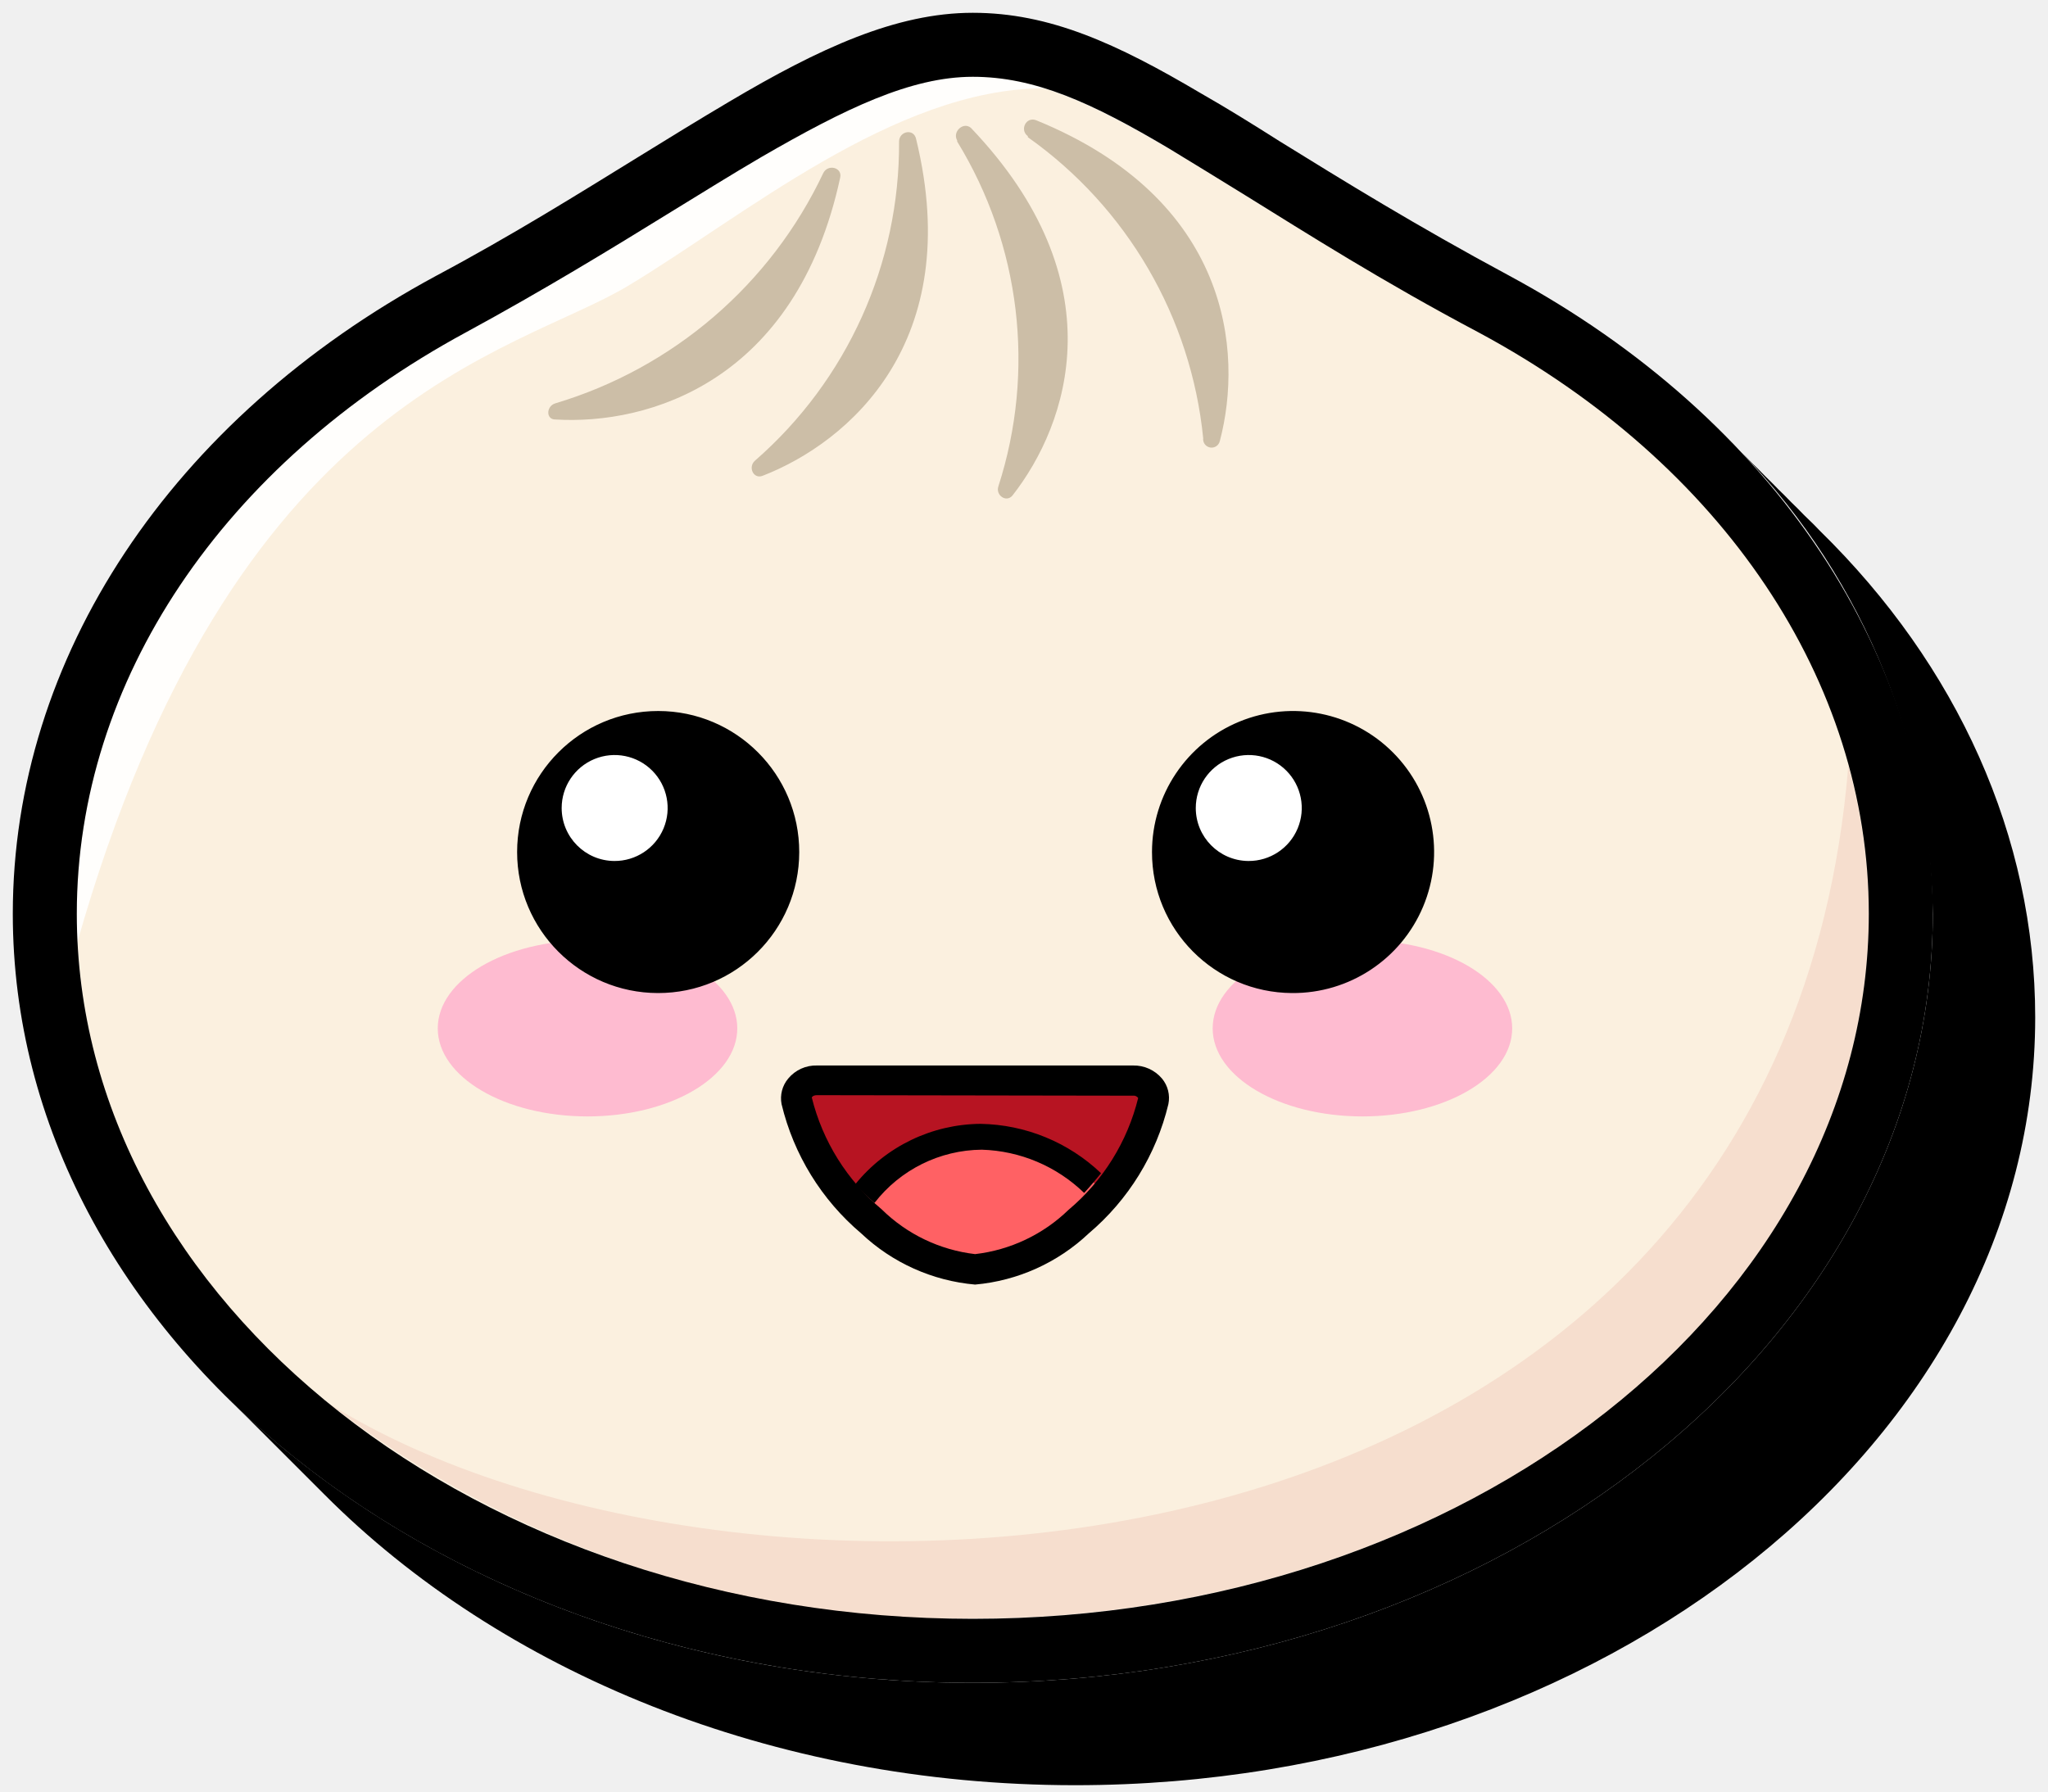
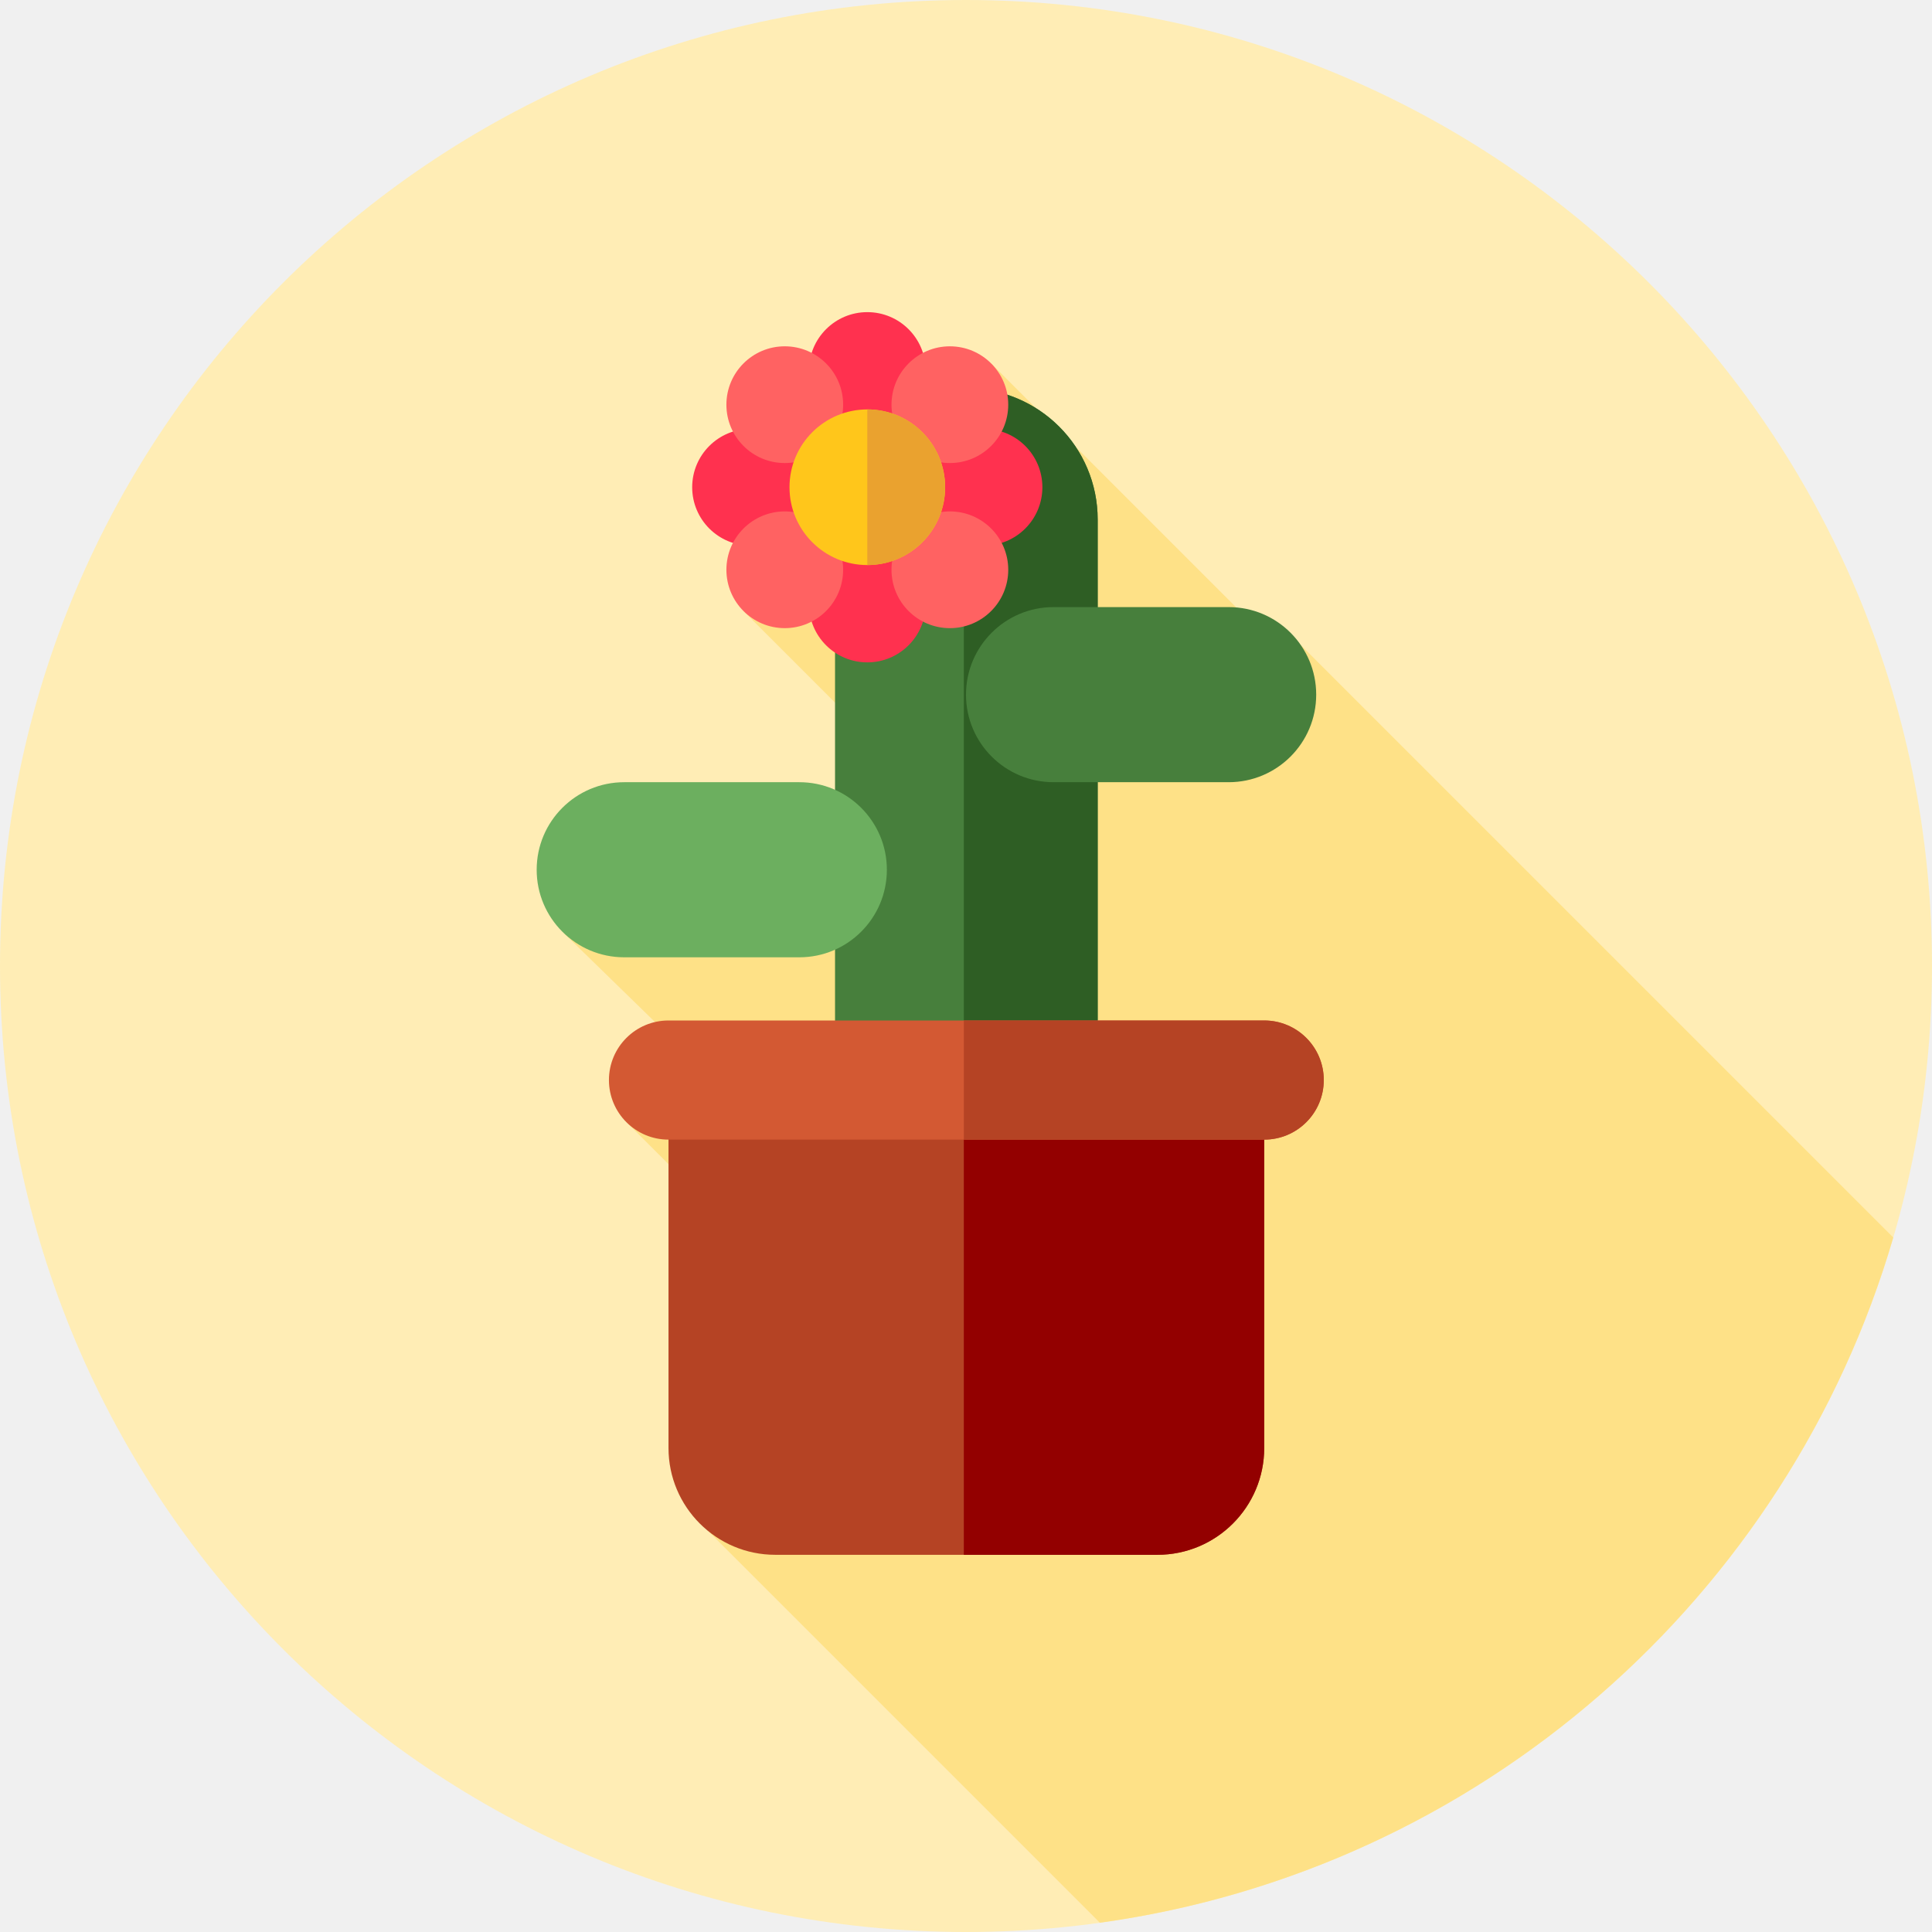
- <svg xmlns="http://www.w3.org/2000/svg" id="Bun" viewBox="0 0 80 70">
-   <path id="Shadow" d="M71.09,20.74c-.16-.17-.33-.34-.5-.5s-.33-.34-.5-.5-.33-.34-.5-.5-.33-.34-.5-.5-.33-.34-.5-.5-.33-.34-.5-.5-.33-.34-.5-.5A26.46,26.46,0,0,1,75.5,35.7c0,16.57-16.82,30.05-37.5,30.05-11.58,0-21.94-4.23-28.83-10.86l.5.5.5.5.5.5.5.5.5.5.5.5.5.5C19.55,65.3,30.14,69.75,42,69.75c20.68,0,37.5-13.48,37.5-30C79.5,32.69,76.46,26,71.09,20.74Z" />
-   <g id="Body">
-     <path id="Background" d="M73,35.7c0,15.21-15.67,27.54-35,27.54S3,50.91,3,35.7C3,26.27,9,17.94,18.22,13S33.18,3,38,3s8.94,4.13,19.78,10C67,17.94,73,26.27,73,35.7Z" style="fill:#fbf0df" />
-     <path id="Bottom_Shadow" data-name="Bottom Shadow" d="M73,35.7a21.67,21.67,0,0,0-.8-5.78c-2.73,33.3-43.35,34.9-59.32,24.94A40,40,0,0,0,38,63.24C57.3,63.24,73,50.89,73,35.7Z" style="fill:#f6dece" />
-     <path id="Light_Shine" data-name="Light Shine" d="M24.53,11.17C29,8.49,34.94,3.46,40.78,3.45A9.29,9.29,0,0,0,38,3c-2.42,0-5,1.25-8.25,3.13-1.13.66-2.3,1.39-3.54,2.15-2.33,1.44-5,3.07-8,4.7C8.69,18.13,3,26.62,3,35.7c0,.4,0,.8,0,1.19C9.06,15.48,20.07,13.85,24.53,11.17Z" style="fill:#fffefc" />
-     <path id="Top" d="M35.12,5.53A16.41,16.41,0,0,1,29.49,18c-.28.25-.06.73.3.59,3.37-1.31,7.92-5.23,6-13.14C35.71,5,35.12,5.12,35.12,5.53Zm2.27,0A16.24,16.24,0,0,1,39,19c-.12.35.31.65.55.36C41.74,16.56,43.65,11,37.93,5,37.64,4.74,37.19,5.14,37.39,5.49Zm2.76-.17A16.42,16.42,0,0,1,47,17.12a.33.33,0,0,0,.65.11c.92-3.49.4-9.44-7.17-12.53C40.08,4.54,39.82,5.08,40.15,5.32ZM21.69,15.76a16.94,16.94,0,0,0,10.47-9c.18-.36.75-.22.66.18-1.73,8-7.52,9.67-11.12,9.45C21.32,16.4,21.33,15.87,21.69,15.76Z" style="fill:#ccbea7;fill-rule:evenodd" />
-     <path id="Outline" d="M38,65.75C17.32,65.75.5,52.27.5,35.7c0-10,6.18-19.33,16.53-24.92,3-1.6,5.57-3.21,7.86-4.62,1.26-.78,2.45-1.51,3.6-2.19C32,1.89,35,.5,38,.5s5.62,1.2,8.9,3.14c1,.57,2,1.19,3.07,1.87,2.49,1.54,5.3,3.28,9,5.27C69.32,16.37,75.5,25.69,75.5,35.7,75.5,52.27,58.68,65.75,38,65.75ZM38,3c-2.42,0-5,1.25-8.25,3.13-1.13.66-2.3,1.39-3.54,2.15-2.33,1.44-5,3.07-8,4.7C8.69,18.13,3,26.62,3,35.7,3,50.89,18.7,63.25,38,63.25S73,50.89,73,35.7C73,26.62,67.31,18.13,57.78,13,54,11,51.05,9.12,48.66,7.64c-1.09-.67-2.09-1.29-3-1.84C42.63,4,40.42,3,38,3Z" />
-   </g>
-   <g id="Mouth">
-     <g id="Background-2" data-name="Background">
-       <path d="M45.05,43a8.93,8.93,0,0,1-2.92,4.71,6.81,6.81,0,0,1-4,1.88A6.84,6.84,0,0,1,34,47.71,8.93,8.93,0,0,1,31.12,43a.72.72,0,0,1,.8-.81H44.26A.72.72,0,0,1,45.05,43Z" style="fill:#b71422" />
+ <svg xmlns="http://www.w3.org/2000/svg" height="256px" width="256px" version="1.1" id="Layer_1" viewBox="0 0 512.00 512.00" xml:space="preserve" fill="#000000" stroke="#000000" stroke-width="0.005">
+   <g id="SVGRepo_bgCarrier" stroke-width="0" />
+   <g id="SVGRepo_tracerCarrier" stroke-linecap="round" stroke-linejoin="round" stroke="#CCCCCC" stroke-width="17.408" />
+   <g id="SVGRepo_iconCarrier">
+     <circle style="fill:#FFEDB5;" cx="256" cy="256" r="256" />
+     <path style="fill:#FEE187;" d="M291.476,509.542c100.528-13.938,182.386-86.24,210.258-181.598l-157.05-157.05l-3.365,3.781 l-57.737-57.737l-0.031,0.269l-20.894-20.894l-6.563,30.744h26.345l-6.615,58.551l-42.091-42.091l-36.7,18.42l73.195,73.195 l-4.97,43.992l-46.58-50.655l-69.385,18.696l44.618,43.504l-27.41,7.177l73.39,73.39l-56.451,30.272L291.476,509.542z" />
+     <path style="fill:#477F3C;" d="M256.095,381.295L256.095,381.295c-19.222,0-34.802-15.582-34.802-34.802V137.678 c0-19.222,15.582-34.802,34.802-34.802l0,0c19.222,0,34.802,15.582,34.802,34.802v208.815 C290.897,365.715,275.316,381.295,256.095,381.295z" />
+     <path style="fill:#2E5E24;" d="M256.095,102.876c-0.226,0-0.445,0.029-0.669,0.034v278.352c0.224,0.003,0.443,0.034,0.669,0.034 c19.222,0,34.802-15.582,34.802-34.802V137.678C290.897,118.458,275.316,102.876,256.095,102.876z" />
+     <path style="fill:#B54324;" d="M205.465,412.039h101.257c15.632,0,28.305-12.672,28.305-28.305v-97.989H177.161v97.989 C177.162,399.367,189.835,412.039,205.465,412.039z" />
+     <path style="fill:#930000;" d="M255.426,285.746v126.293h51.298c15.632,0,28.305-12.672,28.305-28.305v-97.989H255.426z" />
+     <path style="fill:#D35933;" d="M177.161,302.011h157.867c8.72,0,15.786-7.068,15.786-15.786l0,0c0-8.72-7.068-15.786-15.786-15.786 H177.161c-8.72,0-15.786,7.068-15.786,15.786l0,0C161.375,294.943,168.443,302.011,177.161,302.011z" />
+     <path style="fill:#B54324;" d="M335.029,270.438h-79.603v31.573h79.603c8.718,0,15.786-7.068,15.786-15.788 C350.815,277.506,343.747,270.438,335.029,270.438z" />
+     <path style="fill:#6CAF5F;" d="M235.029,230.493L235.029,230.493c0,12.814-10.388,23.202-23.2,23.202h-46.404 c-12.814,0-23.202-10.388-23.2-23.202l0,0c0-12.814,10.388-23.202,23.2-23.202h46.404 C224.64,207.291,235.029,217.679,235.029,230.493z" />
+     <path style="fill:#477F3C;" d="M348.806,184.089L348.806,184.089c0,12.814-10.388,23.202-23.2,23.202h-46.404 c-12.814,0-23.202-10.388-23.2-23.202l0,0c0-12.814,10.388-23.202,23.2-23.202h46.404 C338.418,160.889,348.806,171.275,348.806,184.089z" />
+     <g>
+       <circle style="fill:#FF314F;" cx="229.848" cy="98.188" r="15.469" />
+       <circle style="fill:#FF314F;" cx="229.848" cy="160.065" r="15.469" />
+       <circle style="fill:#FF314F;" cx="260.775" cy="129.124" r="15.467" />
+       <circle style="fill:#FF314F;" cx="198.904" cy="129.124" r="15.467" />
    </g>
-     <g id="Tongue">
-       <path id="Background-3" data-name="Background" d="M34,47.79a6.91,6.91,0,0,0,4.12,1.9,6.91,6.91,0,0,0,4.11-1.9,10.63,10.63,0,0,0,1-1.07,6.83,6.83,0,0,0-4.9-2.31,6.15,6.15,0,0,0-5,2.78C33.56,47.4,33.76,47.6,34,47.79Z" style="fill:#ff6164" />
-       <path id="Outline-2" data-name="Outline" d="M34.16,47a5.36,5.36,0,0,1,4.19-2.08,6,6,0,0,1,4,1.69c.23-.25.45-.51.66-.77a7,7,0,0,0-4.71-1.93,6.36,6.36,0,0,0-4.89,2.36A9.53,9.53,0,0,0,34.16,47Z" />
+     <g>
+       <circle style="fill:#FF6262;" cx="251.725" cy="150.997" r="15.469" />
+       <circle style="fill:#FF6262;" cx="207.972" cy="107.244" r="15.469" />
+       <circle style="fill:#FF6262;" cx="207.972" cy="150.997" r="15.467" />
+       <circle style="fill:#FF6262;" cx="251.725" cy="107.244" r="15.467" />
    </g>
-     <path id="Outline-3" data-name="Outline" d="M38.09,50.19a7.42,7.42,0,0,1-4.45-2,9.52,9.52,0,0,1-3.11-5.05,1.2,1.2,0,0,1,.26-1,1.41,1.41,0,0,1,1.13-.51H44.26a1.44,1.44,0,0,1,1.13.51,1.19,1.19,0,0,1,.25,1h0a9.52,9.52,0,0,1-3.11,5.05A7.42,7.42,0,0,1,38.09,50.19Zm-6.17-7.4c-.16,0-.2.07-.21.09a8.29,8.29,0,0,0,2.73,4.37A6.23,6.23,0,0,0,38.09,49a6.28,6.28,0,0,0,3.65-1.73,8.3,8.3,0,0,0,2.72-4.37.21.21,0,0,0-.2-.09Z" />
-   </g>
-   <g id="Face">
-     <ellipse id="Right_Blush" data-name="Right Blush" cx="53.22" cy="40.18" rx="5.85" ry="3.44" style="fill:#febbd0" />
-     <ellipse id="Left_Bluch" data-name="Left Bluch" cx="22.95" cy="40.18" rx="5.85" ry="3.44" style="fill:#febbd0" />
-     <path id="Eyes" d="M25.7,38.8a5.51,5.51,0,1,0-5.5-5.51A5.51,5.51,0,0,0,25.7,38.8Zm24.77,0A5.51,5.51,0,1,0,45,33.29,5.5,5.5,0,0,0,50.47,38.8Z" style="fill-rule:evenodd" />
-     <path id="Iris" d="M24,33.64a2.07,2.07,0,1,0-2.06-2.07A2.07,2.07,0,0,0,24,33.64Zm24.77,0a2.07,2.07,0,1,0-2.06-2.07A2.07,2.07,0,0,0,48.75,33.64Z" style="fill:#fff;fill-rule:evenodd" />
+     <circle style="fill:#FFC61B;" cx="229.848" cy="129.124" r="20.623" />
+     <path style="fill:#EAA22F;" d="M229.845,108.501c11.39,0,20.623,9.233,20.623,20.623c0,11.39-9.233,20.623-20.623,20.623V108.501z" />
  </g>
</svg>
